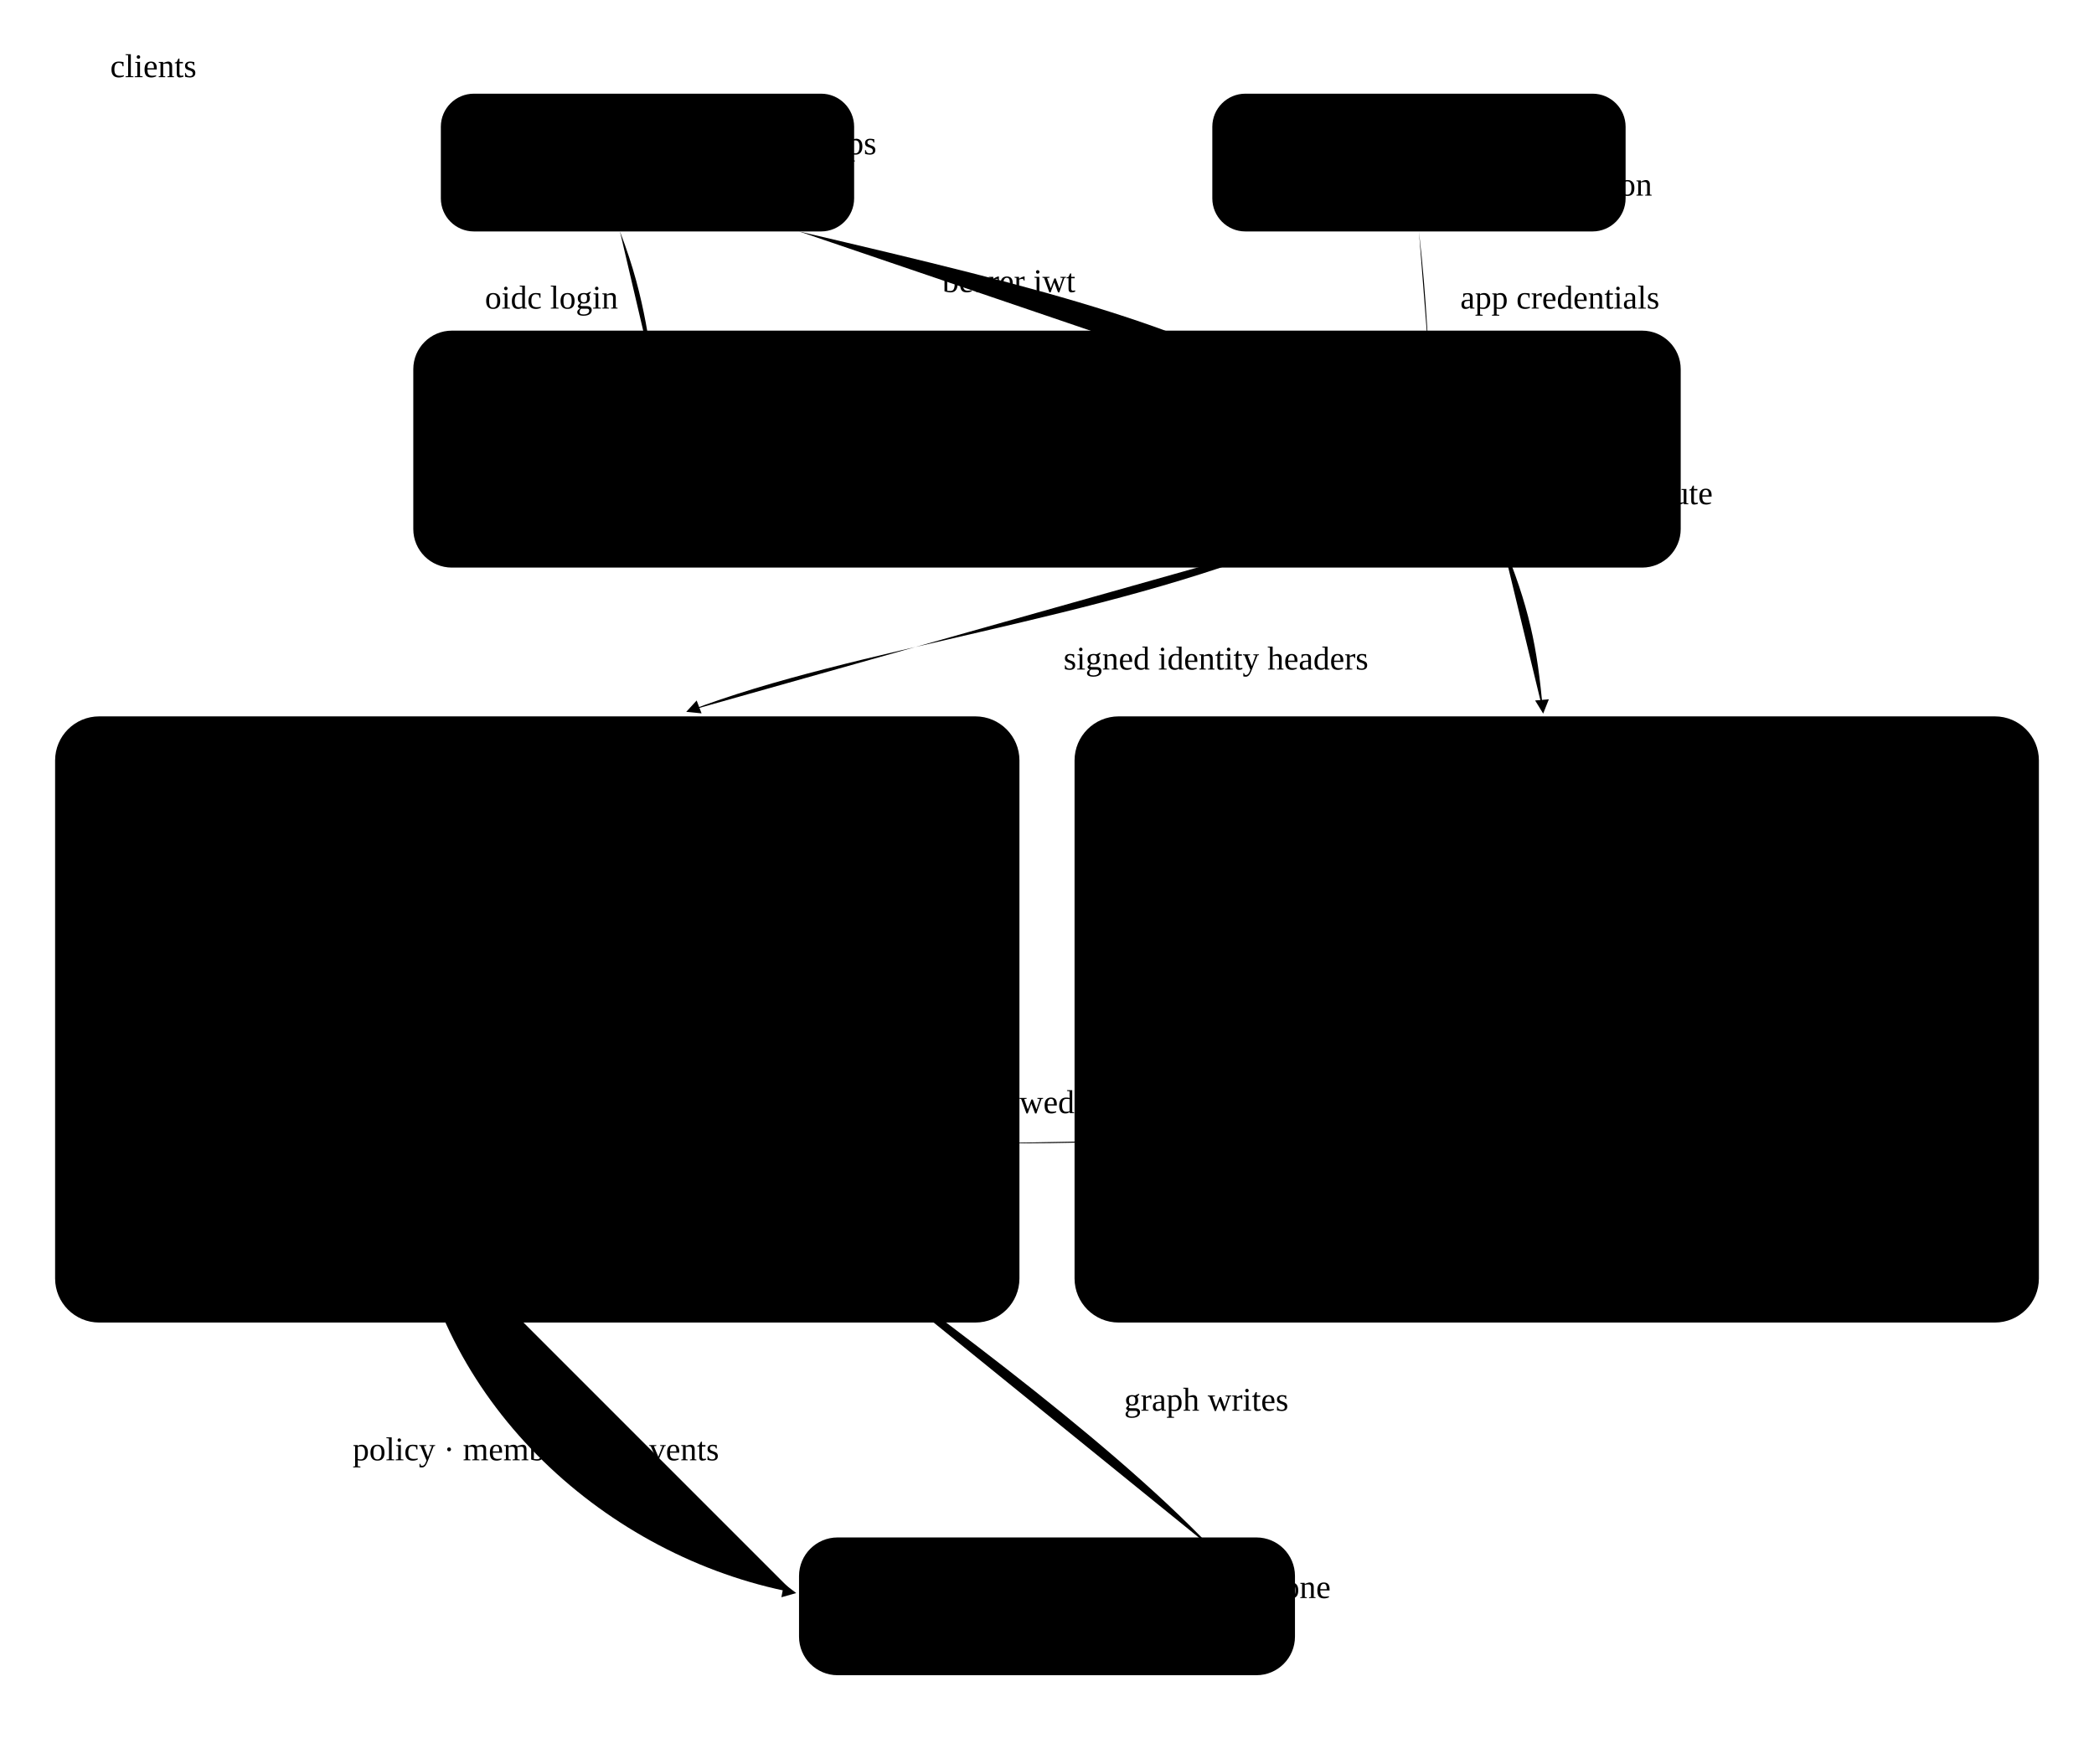
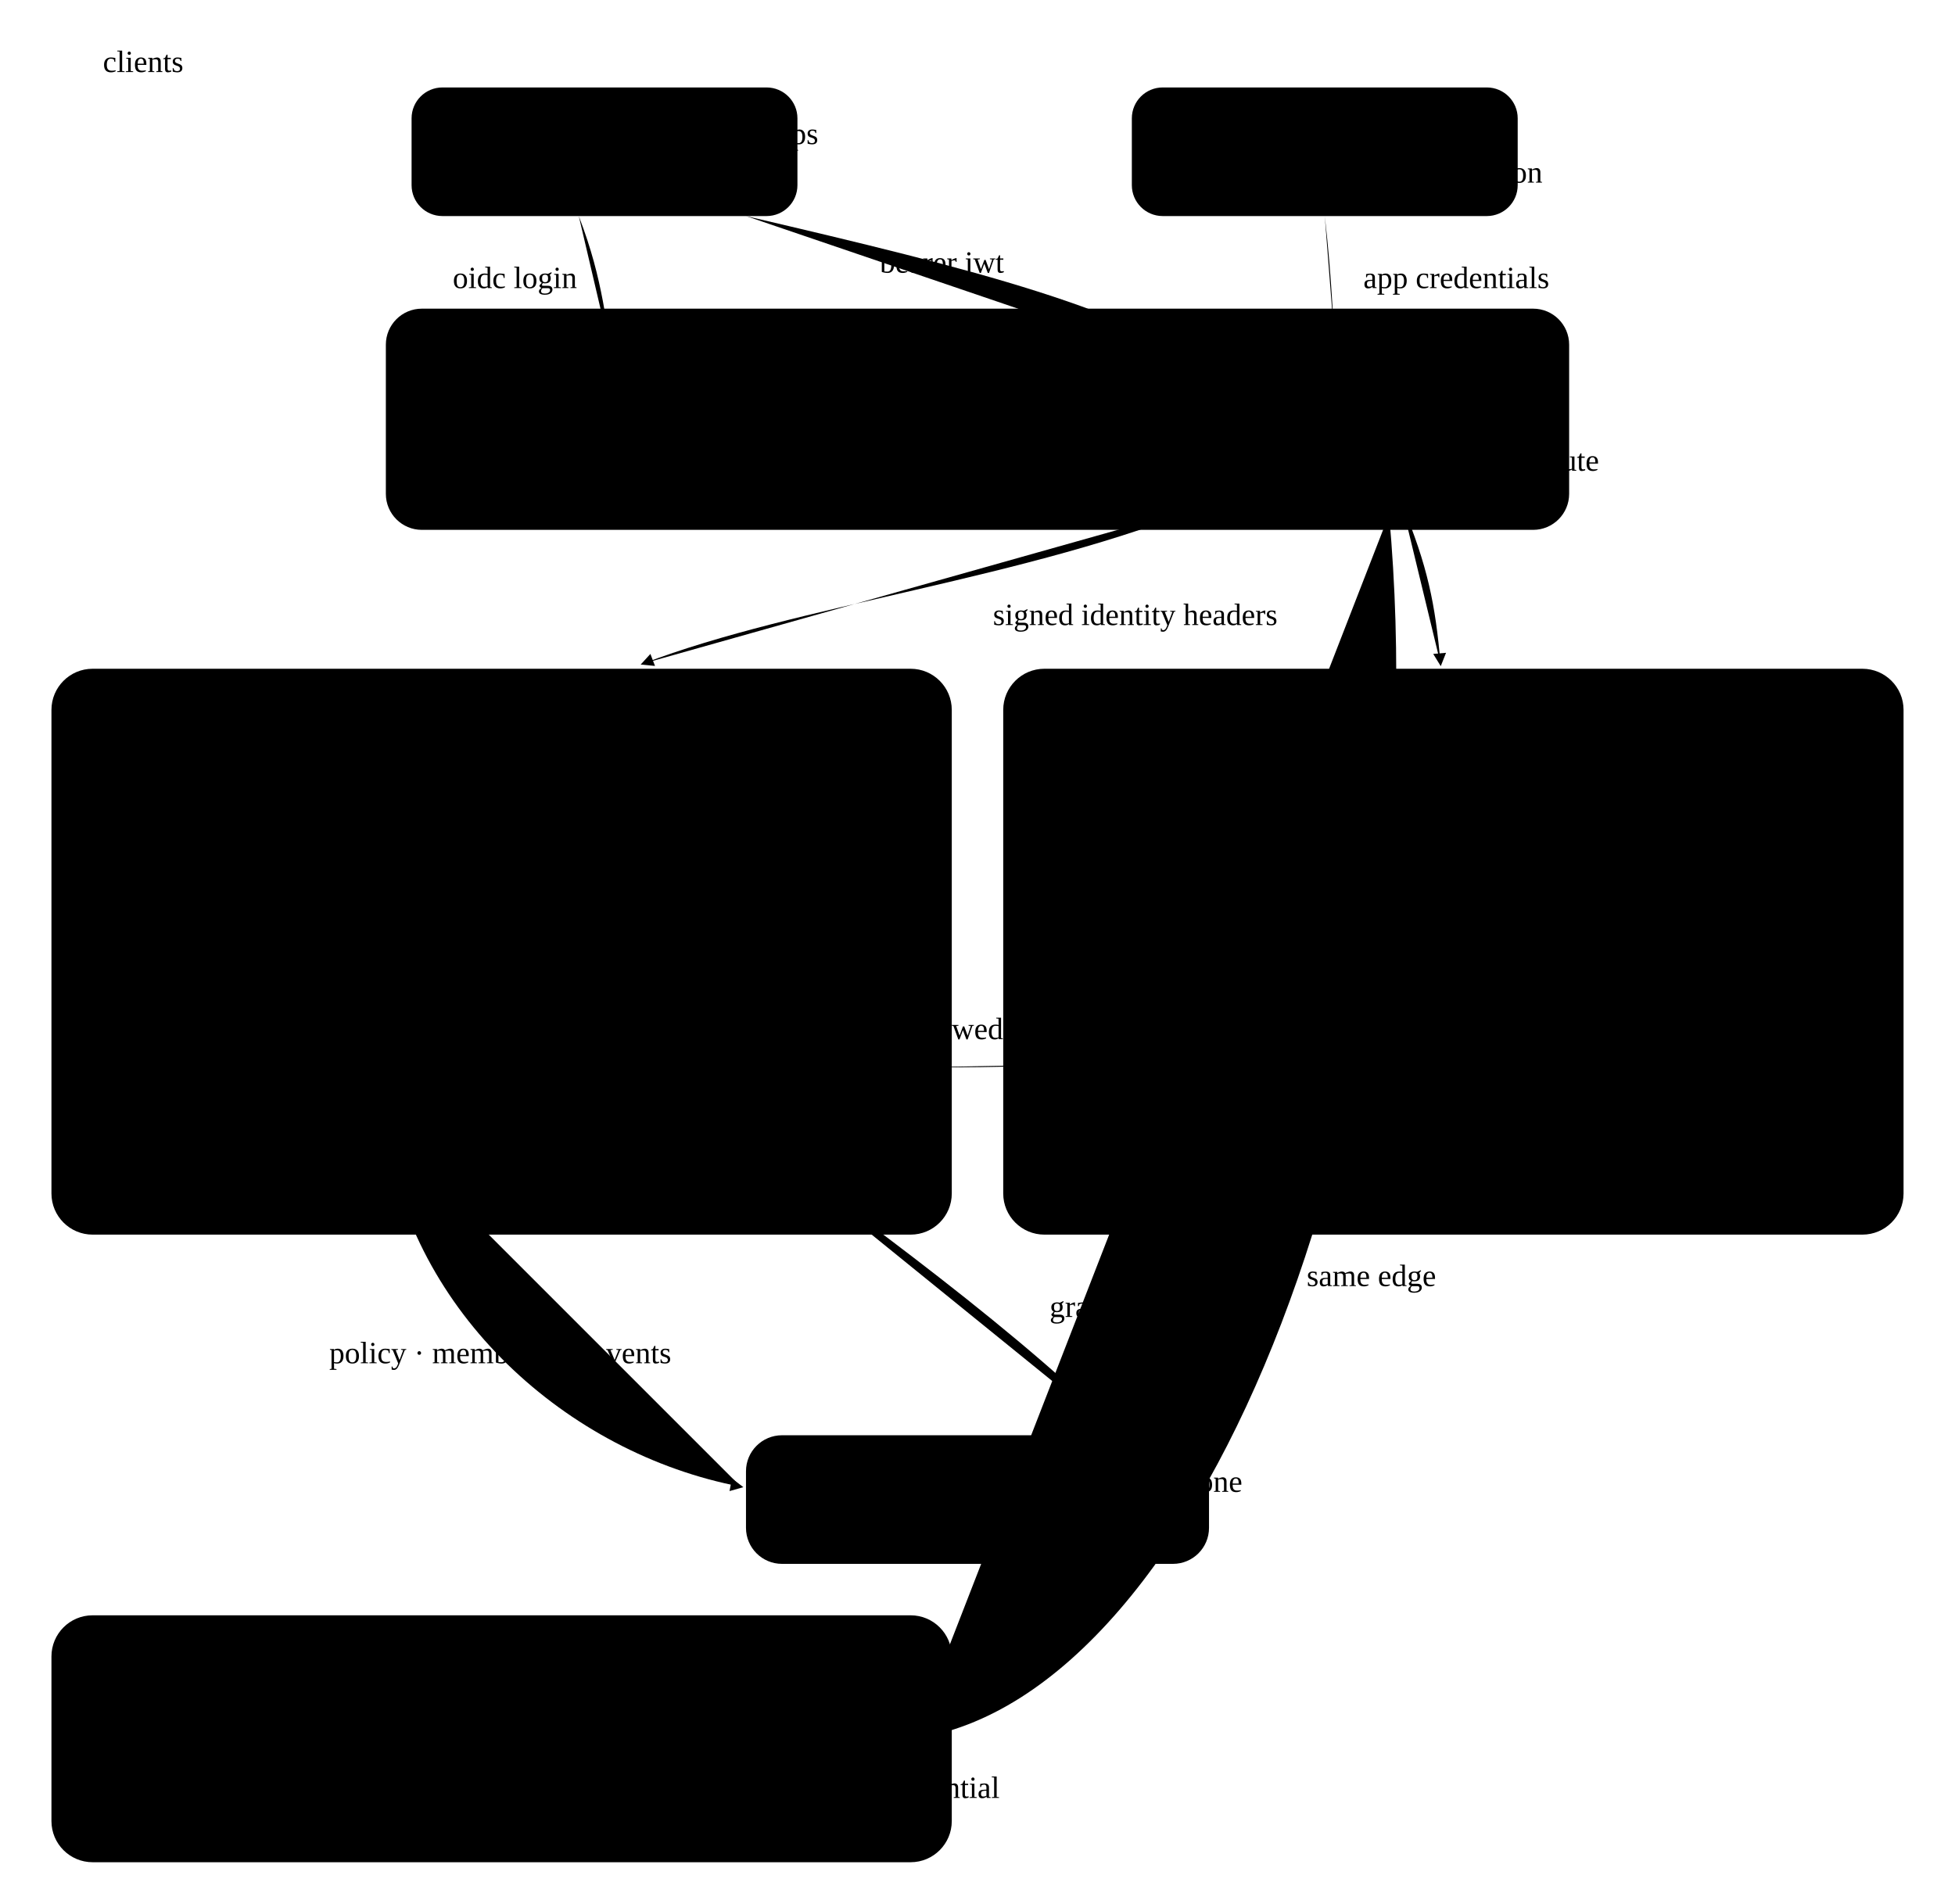
- <svg xmlns="http://www.w3.org/2000/svg" viewBox="0 0 760 640" role="img" aria-label="System architecture: clients enter through the API Gateway at the edge; control-side services decide who may access what; data-side services serve the content; the messaging backbone connects policy changes to enforcement.">
+ <svg xmlns="http://www.w3.org/2000/svg" viewBox="0 0 760 740" role="img" aria-label="System architecture: clients enter through the API Gateway at the edge; control-side services decide who may access what; data-side services serve the content; the messaging backbone connects policy changes to enforcement; and an optional agent plane lets AI agents reach the same edge under delegation.">
  <defs>
    <marker id="sa-o" markerWidth="7" markerHeight="7" refX="5" refY="3.5" orient="auto">
      <path d="M1 1l5 2.5-5 2.5z" class="dx-arr-orange" />
    </marker>
    <marker id="sa-n" markerWidth="7" markerHeight="7" refX="5" refY="3.5" orient="auto">
      <path d="M1 1l5 2.5-5 2.5z" class="dx-arr-navy" />
    </marker>
    <marker id="sa-t" markerWidth="7" markerHeight="7" refX="5" refY="3.5" orient="auto">
      <path d="M1 1l5 2.5-5 2.5z" class="dx-arr-teal" />
    </marker>
+     <marker id="sa-b" markerWidth="7" markerHeight="7" refX="5" refY="3.5" orient="auto">
+       <path d="M1 1l5 2.5-5 2.5z" class="dx-arr-berry" />
+     </marker>
  </defs>
  <text class="dxz-lbl" x="40" y="28">clients</text>
  <rect class="dxz plain" x="150" y="120" width="460" height="86" rx="14" />
  <text class="dxz-lbl navy" x="170" y="141">edge · identity once</text>
  <rect class="dxz navy" x="20" y="260" width="350" height="220" rx="16" />
  <text class="dxz-lbl navy" x="40" y="284">control side · who may access what</text>
  <rect class="dxz green" x="390" y="260" width="350" height="220" rx="16" />
  <text class="dxz-lbl green" x="410" y="284">data side · the content itself</text>
+   <rect class="dxz berry" x="20" y="628" width="350" height="96" rx="16" />
+   <text class="dxz-lbl berry" x="40" y="652">agent plane · optional</text>
  <path class="dxf orange calm" marker-end="url(#sa-o)" d="M225,84 C235,110 235,125 240,148" />
  <text class="dxe" x="176" y="112">oidc login</text>
  <path class="dxf orange calm" marker-end="url(#sa-o)" d="M290,84 C380,105 440,120 478,148" />
  <text class="dxe" x="342" y="106">bearer jwt</text>
  <path class="dxf orange calm" marker-end="url(#sa-o)" d="M515,84 C518,110 518,125 520,148" />
  <text class="dxe" x="530" y="112">app credentials</text>
  <path class="dxf navy dashed calm" d="M312,172 H448" />
  <text class="dxe" x="362" y="165">jwks · cached</text>
  <path class="dxf navy calm" marker-end="url(#sa-n)" d="M470,196 C400,225 310,235 250,258" />
  <path class="dxf navy calm" marker-end="url(#sa-n)" d="M545,196 C555,220 558,235 560,258" />
  <text class="dxe" x="386" y="243">signed identity headers</text>
  <path class="dxf teal calm" marker-end="url(#sa-t)" d="M150,440 C160,510 220,565 288,578" />
  <text class="dxe" x="128" y="530">policy · membership events</text>
  <path class="dxf teal calm" marker-end="url(#sa-t)" d="M440,562 C400,520 330,470 292,442" />
  <text class="dxe" x="408" y="512">graph writes</text>
  <path class="dxf navy dashed calm" d="M408,414 C390,415 372,415 355,415" />
  <text class="dxe" x="352" y="404">allowed?</text>
  <g id="n-users" class="dxn orange">
    <rect class="dxn-box" x="160" y="34" width="150" height="50" rx="12" />
    <text class="dxn-t" x="235" y="56">Users / Web apps</text>
    <text class="dxn-s" x="235" y="71">oidc · pkce</text>
  </g>
  <g id="n-apps" class="dxn orange">
    <rect class="dxn-box" x="440" y="34" width="150" height="50" rx="12" />
    <text class="dxn-t" x="515" y="56">Applications</text>
    <text class="dxn-s" x="515" y="71">m2m · delegation</text>
  </g>
  <g id="n-idp" class="dxn navy">
    <rect class="dxn-box" x="170" y="150" width="142" height="44" rx="12" />
    <text class="dxn-t" x="241" y="169">Identity Provider</text>
    <text class="dxn-s" x="241" y="183">keycloak</text>
  </g>
  <g id="n-gw" class="dxn navy">
    <rect class="dxn-box" x="448" y="150" width="142" height="44" rx="12" />
    <text class="dxn-t" x="519" y="169">API Gateway</text>
    <text class="dxn-s" x="519" y="183">validate · sign · route</text>
  </g>
  <g id="n-cat" class="dxn navy">
    <rect class="dxn-box" x="40" y="300" width="145" height="48" rx="12" />
    <text class="dxn-t" x="112" y="321">Catalogue</text>
    <text class="dxn-s" x="112" y="336">resource metadata</text>
  </g>
  <g id="n-usr" class="dxn navy">
    <rect class="dxn-box" x="205" y="300" width="145" height="48" rx="12" />
    <text class="dxn-t" x="277" y="321">User Service</text>
    <text class="dxn-s" x="277" y="336">accounts · orgs</text>
  </g>
  <g id="n-acl" class="dxn navy">
    <rect class="dxn-box" x="40" y="392" width="145" height="48" rx="12" />
    <text class="dxn-t" x="112" y="413">Policy Service</text>
    <text class="dxn-s" x="112" y="428">grant · revoke</text>
  </g>
  <g id="n-az" class="dxn navy">
    <rect class="dxn-box" x="205" y="392" width="145" height="48" rx="12" />
    <text class="dxn-t" x="277" y="413">Authorization</text>
    <text class="dxn-s" x="277" y="428">rebac · openfga</text>
  </g>
  <g id="n-dp" class="dxn green">
    <rect class="dxn-box" x="410" y="300" width="145" height="48" rx="12" />
    <text class="dxn-t" x="482" y="321">Data Plane</text>
    <text class="dxn-s" x="482" y="336">ngsi-ld · ogc · subs</text>
  </g>
  <g id="n-fx" class="dxn green">
    <rect class="dxn-box" x="575" y="300" width="145" height="48" rx="12" />
    <text class="dxn-t" x="647" y="321">File Exchange</text>
    <text class="dxn-s" x="647" y="336">upload · download</text>
  </g>
  <g id="n-cl" class="dxn green">
    <rect class="dxn-box" x="410" y="392" width="145" height="48" rx="12" />
    <text class="dxn-t" x="482" y="413">Community</text>
    <text class="dxn-s" x="482" y="428">discussions · challenges</text>
  </g>
  <g id="n-mp" class="dxn green">
    <rect class="dxn-box" x="575" y="392" width="145" height="48" rx="12" />
    <text class="dxn-t" x="647" y="413">Marketplace</text>
    <text class="dxn-s" x="647" y="428">products · orders</text>
  </g>
  <g id="n-mq" class="dxn teal dxn-store">
    <rect class="dxn-box" x="290" y="558" width="180" height="50" rx="14" />
    <text class="dxn-t" x="380" y="580">Messaging Backbone</text>
    <text class="dxn-s" x="380" y="595">rabbitmq · events</text>
  </g>
+   <g id="n-agrt" class="dxn berry">
+     <rect class="dxn-box" x="40" y="664" width="150" height="46" rx="12" />
+     <text class="dxn-t" x="115" y="684">Agent Runtime</text>
+     <text class="dxn-s" x="115" y="699">sessions · planning</text>
+   </g>
+   <g id="n-amcp" class="dxn berry">
+     <rect class="dxn-box" x="205" y="664" width="150" height="46" rx="12" />
+     <text class="dxn-t" x="280" y="684">MCP Gateway</text>
+     <text class="dxn-s" x="280" y="699">tools · risk · credential</text>
+   </g>
+   <path class="dxf berry calm" marker-end="url(#sa-b)" d="M355,676 C470,660 560,420 540,200" />
+   <text class="dxe" x="452" y="500">delegated · same edge</text>
</svg>
